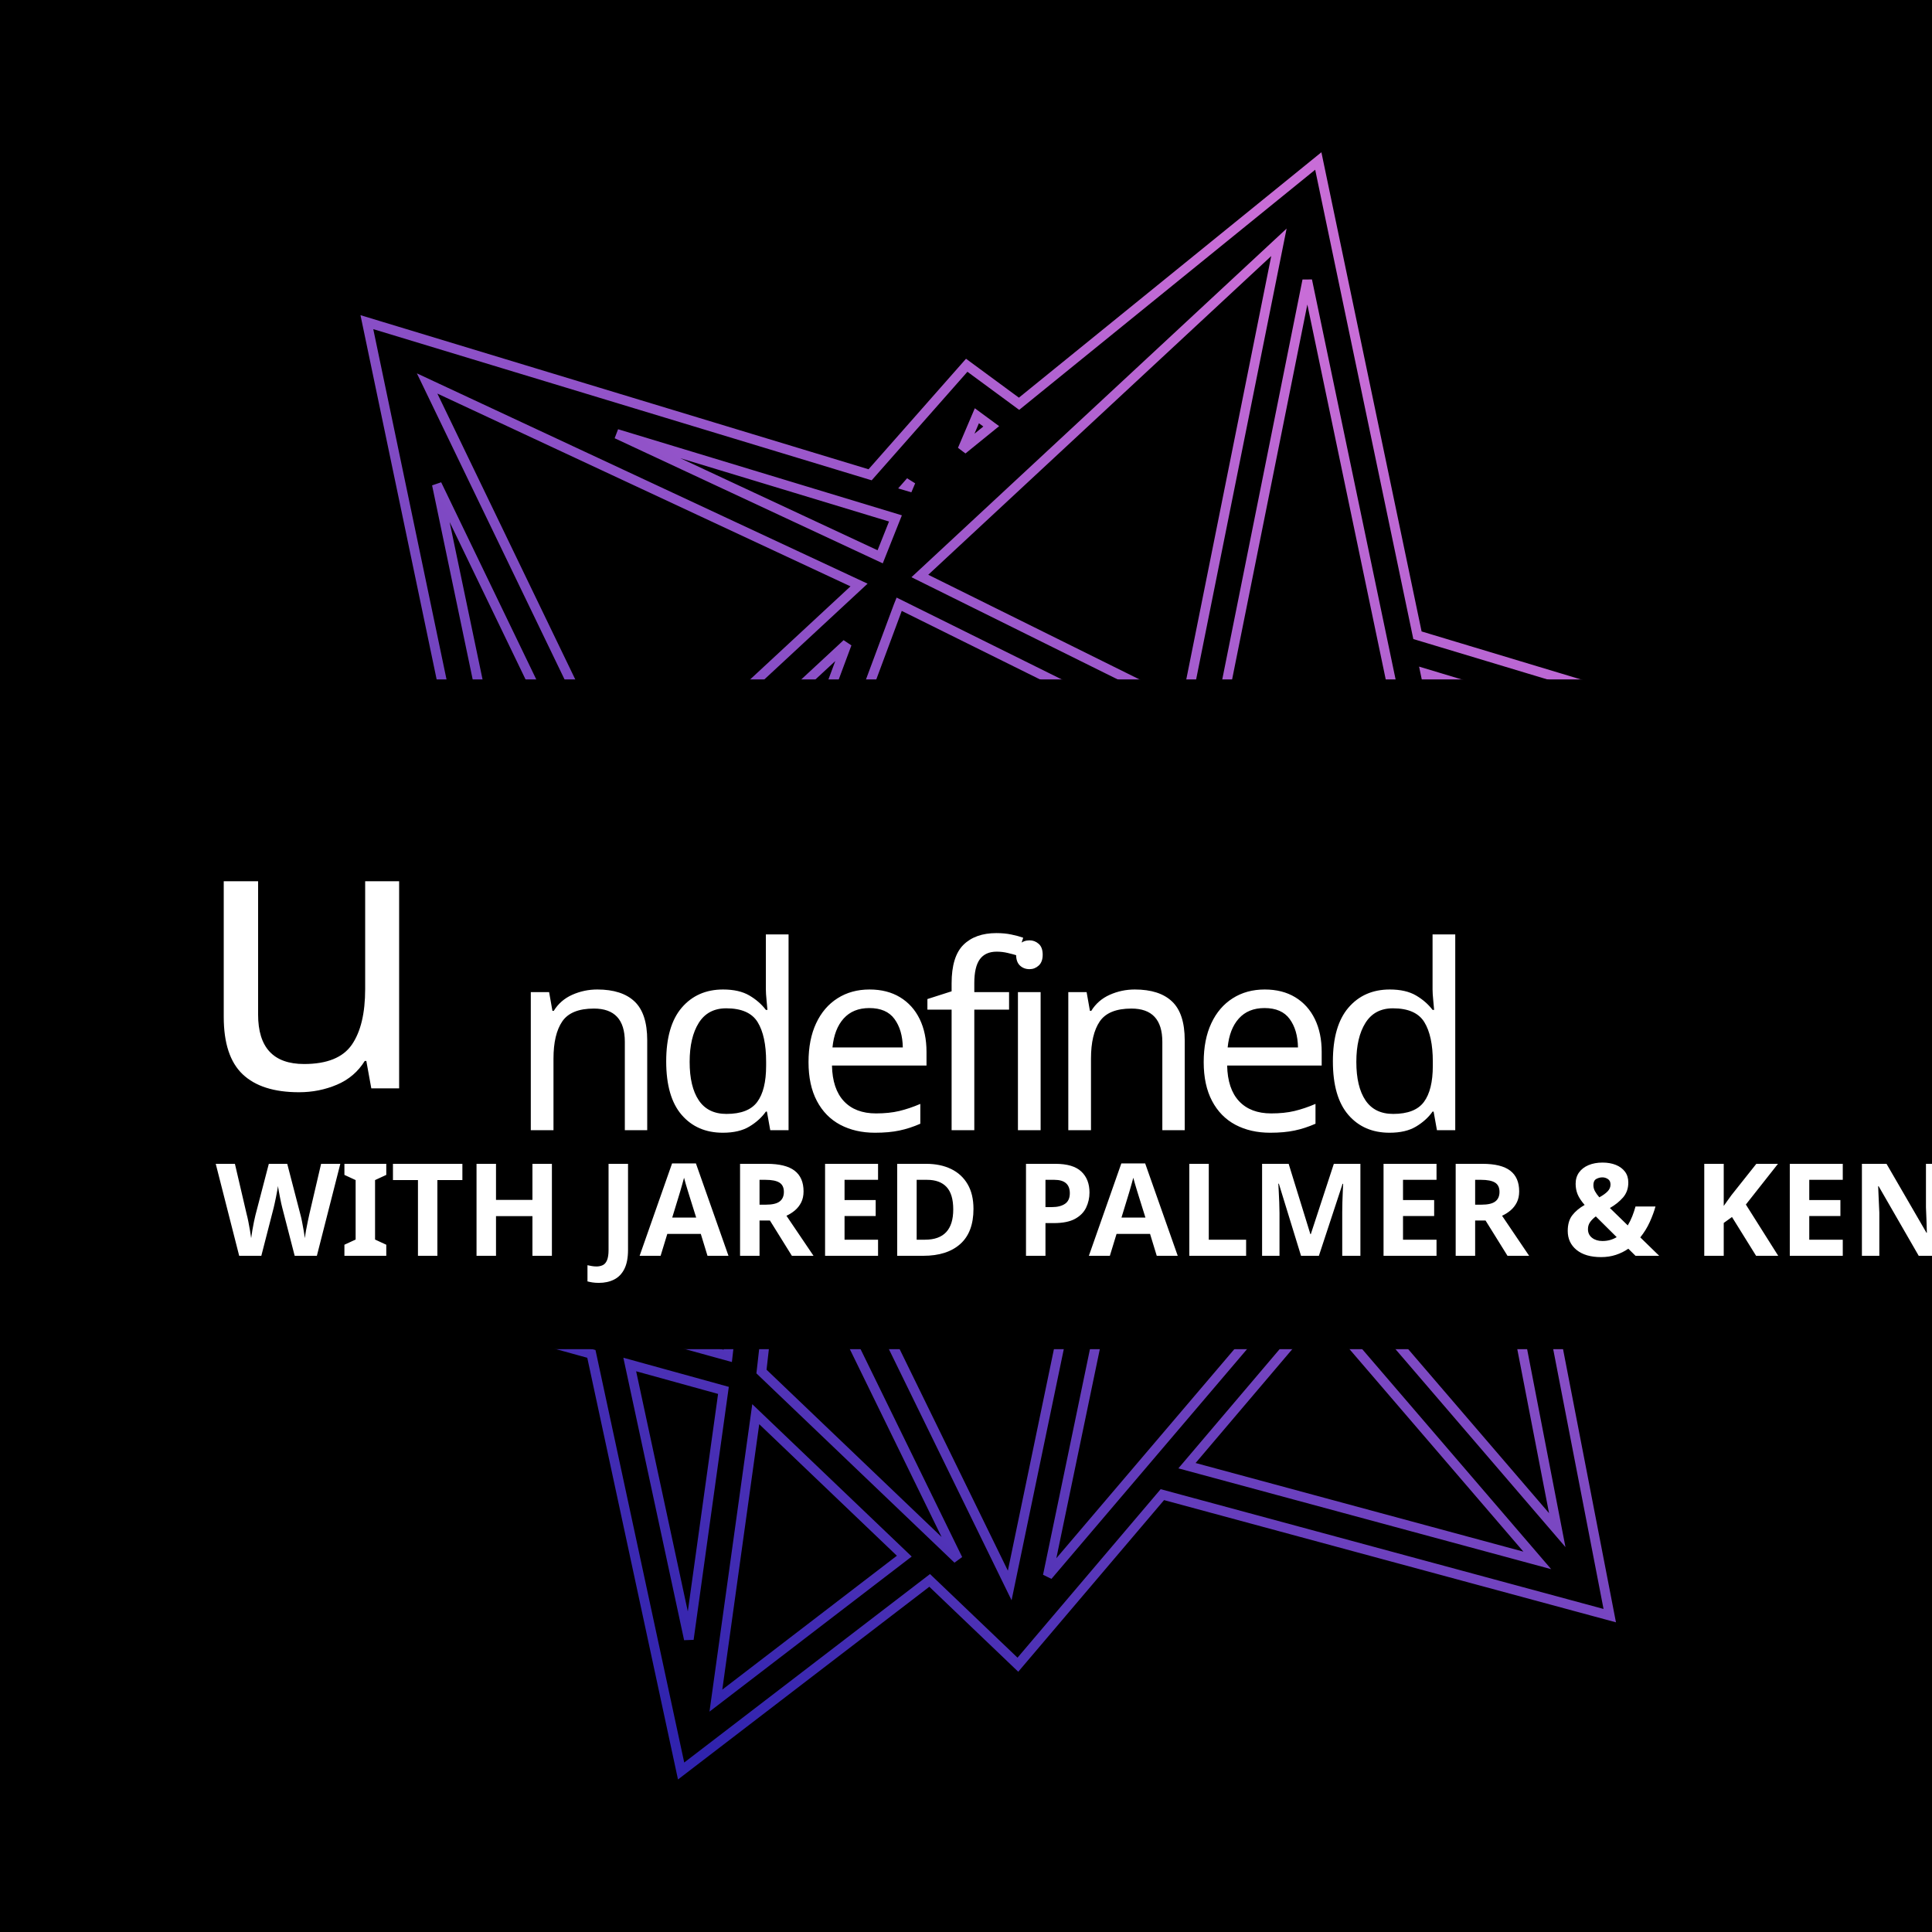
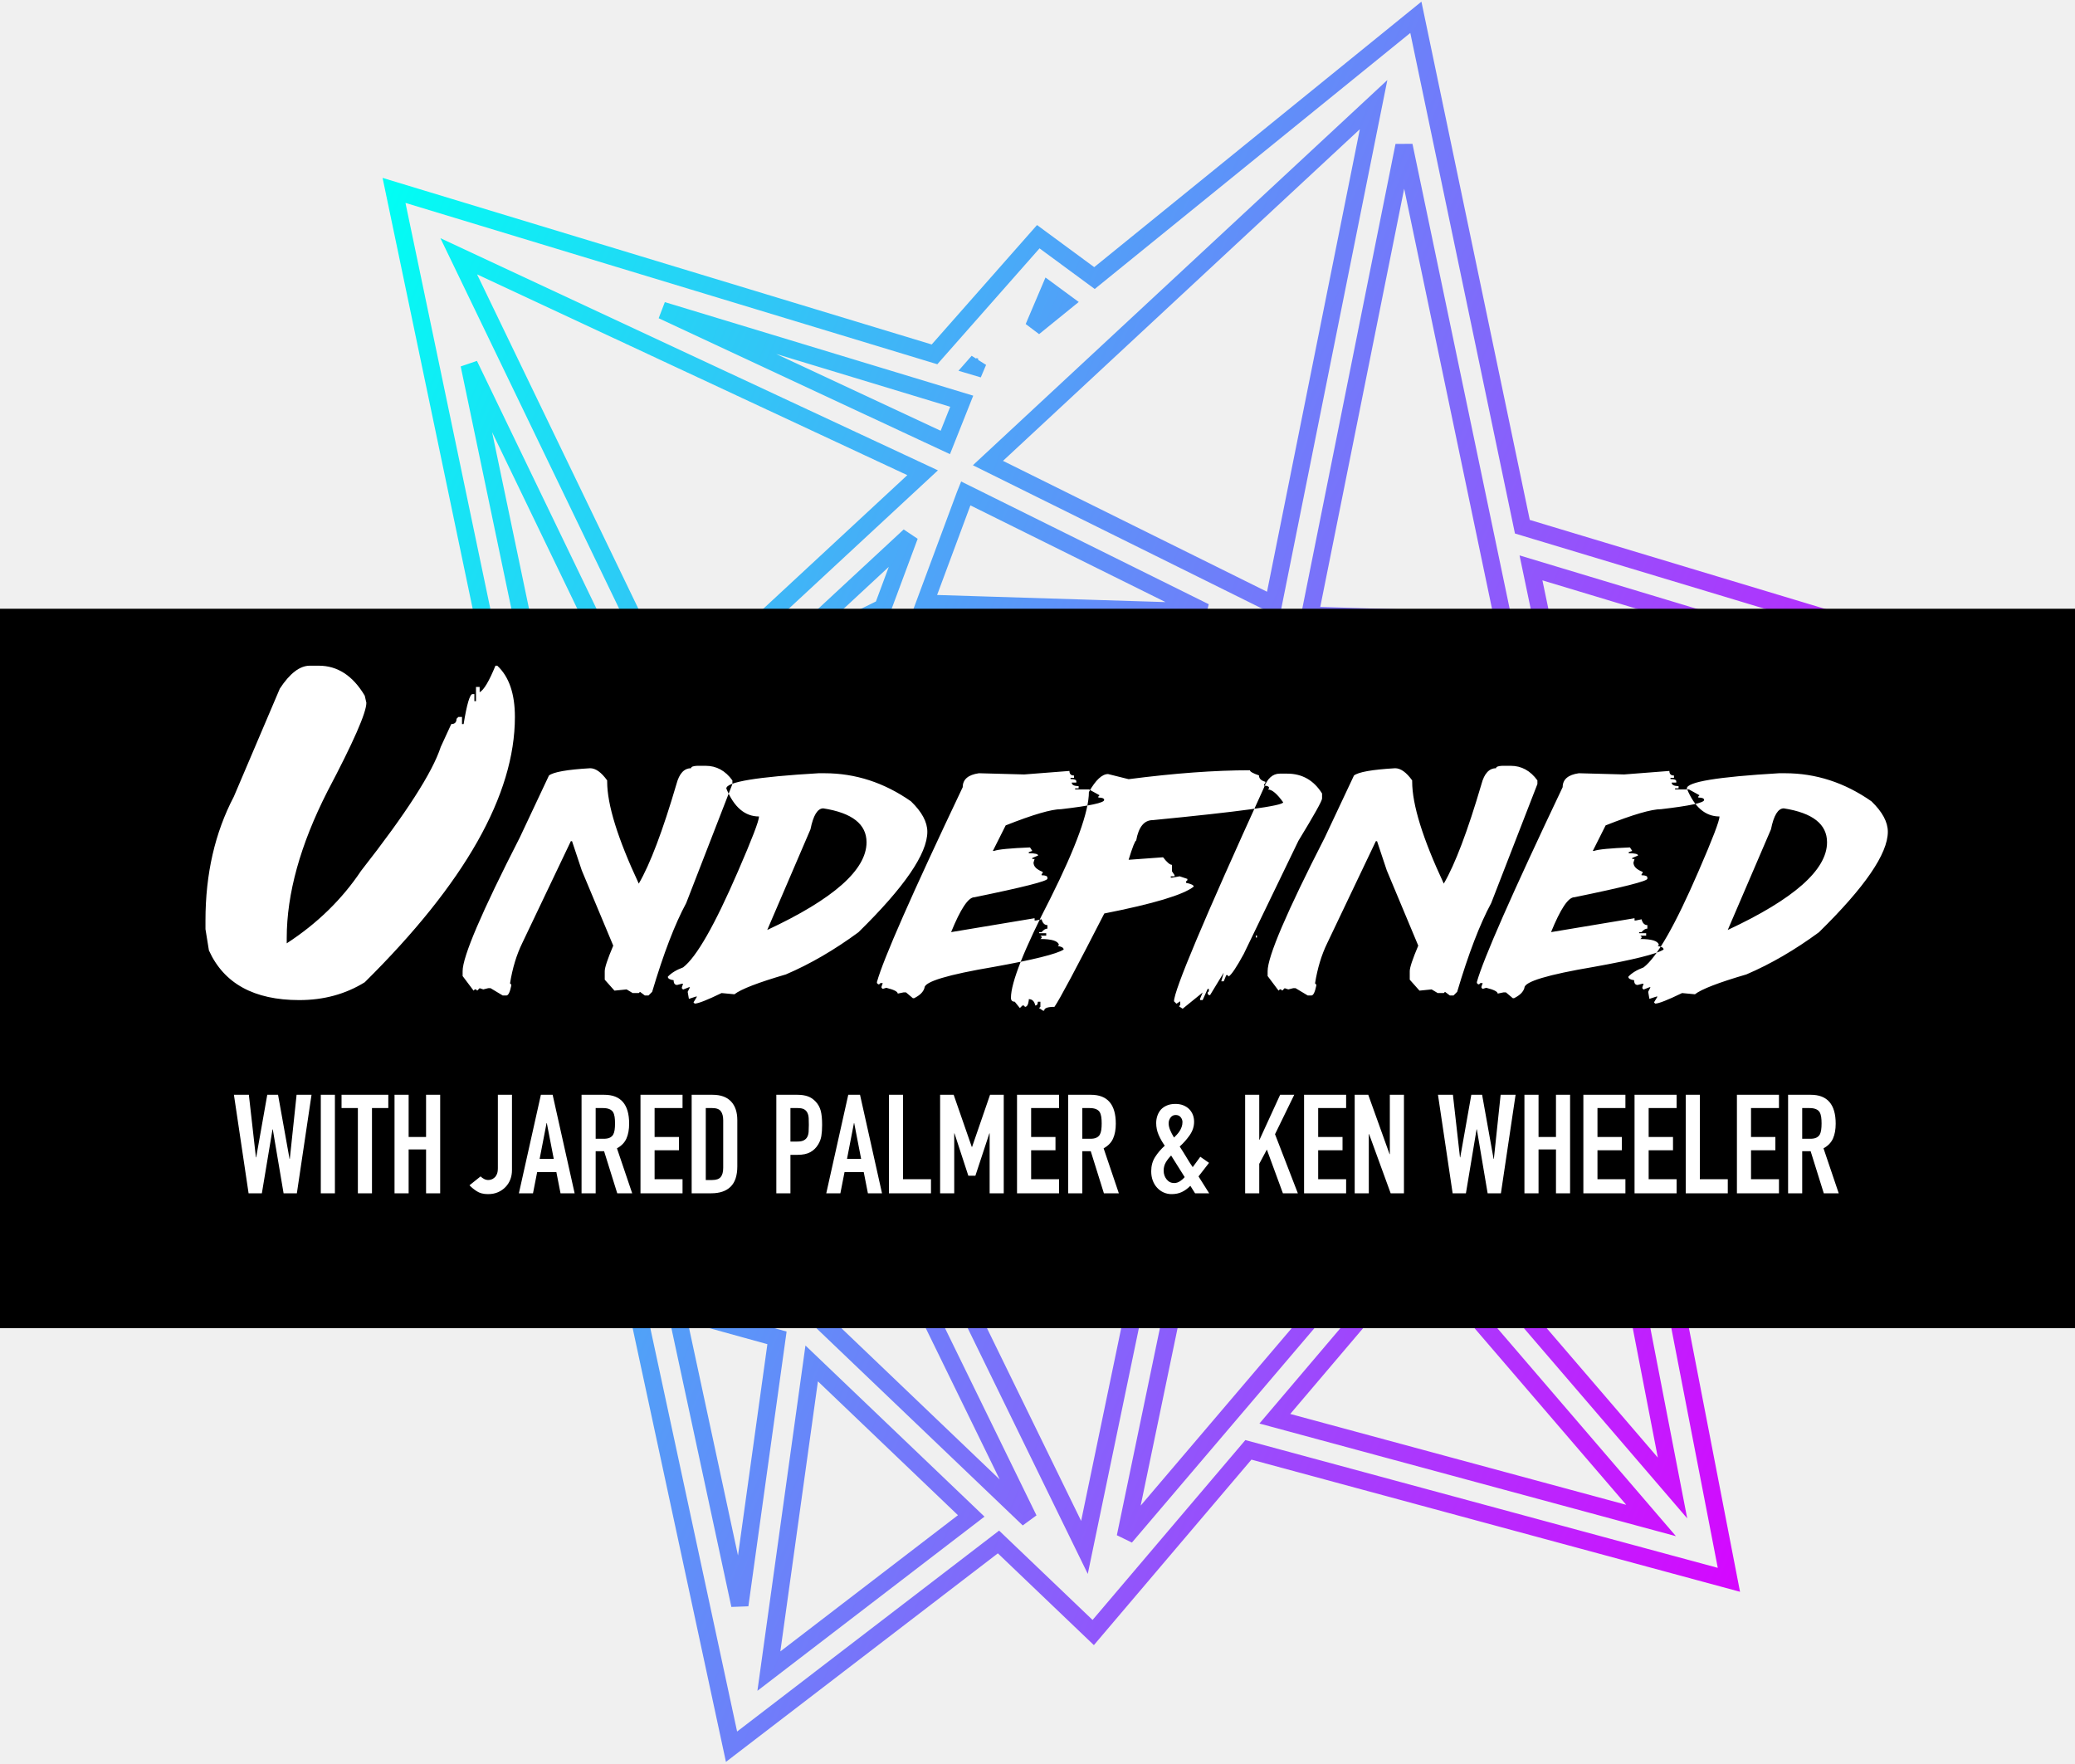
- <svg xmlns="http://www.w3.org/2000/svg" width="600px" height="600px" viewBox="0 0 600 600" version="1.1">
+ <svg xmlns="http://www.w3.org/2000/svg" width="600px" height="510px" viewBox="0 0 600 510" version="1.1">
  <defs>
-     <linearGradient x1="10.333%" y1="77.219%" x2="69.434%" y2="8.758%" id="linearGradient-1">
-       <stop stop-color="#3023AE" offset="0%" />
-       <stop stop-color="#C86DD7" offset="100%" />
+     <linearGradient x1="5.239%" y1="28.517%" x2="101.895%" y2="68.139%" id="linearGradient-1">
+       <stop stop-color="#00FFF4" offset="0%" />
+       <stop stop-color="#DB00FF" offset="100%" />
    </linearGradient>
  </defs>
-   <g id="final" stroke="none" stroke-width="1" fill="none" fill-rule="evenodd">
-     <rect fill="#000000" x="0" y="0" width="600" height="600" />
-     <g id="noun_1281796_cc" transform="translate(0, 50)">
-       <path d="M512.761,230.909 L550,180.36 L440.204,147.28 L409.406,0 L316.474,75.394 L300.224,63.434 L270.218,97.451 L113.935,50.047 L148.324,214.494 L99.641,255.604 L111.234,268.756 L50,333.551 L183.659,370.467 L211.525,500 L288.717,440.809 L316.113,466.992 L360.981,414.174 L499.923,451.749 L472.344,309.414 L544.74,256.836 L512.761,230.909 Z M410.932,340.721 L362.932,287.195 L515.164,265.021 L410.932,340.721 Z M279.04,138.131 L279.235,137.646 L348.408,171.93 L267.413,169.41 L279.04,138.131 Z M255.275,170.698 L223.927,186.159 L263.007,149.906 L255.275,170.698 Z M252.745,183.895 L236.632,284.675 L200.466,209.666 L252.745,183.895 Z M263.243,187.04 L342.012,279.707 L245.873,296.2 L263.243,187.04 Z M271.623,180.171 L365.622,182.869 L348.964,271.154 L271.623,180.171 Z M285.671,128.875 L397.182,25.252 L368.18,169.767 L285.671,128.875 Z M194.976,198.28 L132.647,69.088 L266.782,131.68 L194.976,198.28 Z M191.517,216.217 L231.235,298.603 L76.604,322.801 L191.517,216.217 Z M345.264,289.972 L313.578,442.381 L247.325,306.771 L345.264,289.972 Z M376.251,185.641 L517.843,253.853 L359.014,276.992 L376.251,185.641 Z M397.286,183.879 L439.343,185.256 L496.734,231.79 L397.286,183.879 Z M378.729,172.872 L405.976,37.095 L434.731,174.618 L378.729,172.872 Z M278.088,111 L273.344,122.92 L191.517,84.738 L278.088,111 Z M186.171,205.133 L160.777,219.747 L159.687,215.325 L135.658,100.428 L186.171,205.133 Z M233.047,309.113 L226.003,371.08 L85.329,332.229 L233.047,309.113 Z M242.61,321.965 L297.459,434.219 L236.483,375.942 L242.61,321.965 Z M355.406,295.012 L403.051,348.148 L325.394,439.365 L355.406,295.012 Z M457.177,185.841 L530.698,188.25 L504.317,224.062 L457.177,185.841 Z M500.738,176.675 L445.992,174.969 L442.693,159.184 L500.738,176.675 Z M298.887,89.662 L303.373,79.118 L307.836,82.402 L298.887,89.662 Z M282.832,99.519 L282.172,101.075 L281.61,100.908 L282.832,99.519 Z M115.794,257.544 L128.735,250.234 L118.702,260.85 L115.794,257.544 Z M224.672,381.797 L213.923,459.064 L195.573,373.757 L224.672,381.797 Z M222.326,478.144 L234.705,389.19 L280.835,433.276 L222.326,478.144 Z M410.158,356.283 L477.42,434.598 L368.628,405.181 L410.158,356.283 Z M483.621,425.197 L418.051,348.845 L462.569,316.517 L483.621,425.197 Z" id="Shape" stroke="url(#linearGradient-1)" stroke-width="3" fill-rule="nonzero" />
-       <rect id="Rectangle" fill="#000000" x="0" y="161" width="600" height="208" />
-     </g>
-     <g id="Group" transform="translate(60, 229)" fill="#FFFFFF">
-       <text id="undefined" font-family="lazer84" font-size="120" font-weight="normal" line-spacing="100" letter-spacing="-5">
-         <tspan x="0" y="109">u</tspan>
-         <tspan x="98.047" y="121.984" font-size="80">ndefined</tspan>
-       </text>
-       <text id="with-Jared-Palmer-&amp;" font-family="DINCondensed-Bold, DIN Condensed" font-size="40" font-style="condensed" font-weight="bold">
-         <tspan x="7" y="161">WITH JARED PALMER &amp; KEN WHEELER</tspan>
-       </text>
+   <g id="Page-1" stroke="none" stroke-width="1" fill="none" fill-rule="evenodd">
+     <g id="final-copy" transform="translate(0, -45)">
+       <g id="noun_1281796_cc" transform="translate(0, 50)">
+         <path d="M512.761,230.909 L550,180.36 L440.204,147.28 L409.406,0 L316.474,75.394 L300.224,63.434 L270.218,97.451 L113.935,50.047 L148.324,214.494 L99.641,255.604 L111.234,268.756 L50,333.551 L183.659,370.467 L211.525,500 L288.717,440.809 L316.113,466.992 L360.981,414.174 L499.923,451.749 L472.344,309.414 L544.74,256.836 L512.761,230.909 Z M410.932,340.721 L362.932,287.195 L515.164,265.021 L410.932,340.721 Z M279.04,138.131 L279.235,137.646 L348.408,171.93 L267.413,169.41 L279.04,138.131 Z M255.275,170.698 L223.927,186.159 L263.007,149.906 L255.275,170.698 Z M252.745,183.895 L236.632,284.675 L200.466,209.666 L252.745,183.895 Z M263.243,187.04 L342.012,279.707 L245.873,296.2 L263.243,187.04 Z M271.623,180.171 L365.622,182.869 L348.964,271.154 L271.623,180.171 Z M285.671,128.875 L397.182,25.252 L368.18,169.767 L285.671,128.875 Z M194.976,198.28 L132.647,69.088 L266.782,131.68 L194.976,198.28 Z M191.517,216.217 L231.235,298.603 L76.604,322.801 L191.517,216.217 Z M345.264,289.972 L313.578,442.381 L247.325,306.771 L345.264,289.972 Z M376.251,185.641 L517.843,253.853 L359.014,276.992 L376.251,185.641 Z M397.286,183.879 L439.343,185.256 L496.734,231.79 L397.286,183.879 Z M378.729,172.872 L405.976,37.095 L434.731,174.618 L378.729,172.872 Z M278.088,111 L273.344,122.92 L191.517,84.738 L278.088,111 Z M186.171,205.133 L160.777,219.747 L159.687,215.325 L135.658,100.428 L186.171,205.133 Z M233.047,309.113 L226.003,371.08 L85.329,332.229 L233.047,309.113 Z M242.61,321.965 L297.459,434.219 L236.483,375.942 L242.61,321.965 Z M355.406,295.012 L403.051,348.148 L325.394,439.365 L355.406,295.012 Z M457.177,185.841 L530.698,188.25 L504.317,224.062 L457.177,185.841 Z M500.738,176.675 L445.992,174.969 L442.693,159.184 L500.738,176.675 Z M298.887,89.662 L303.373,79.118 L307.836,82.402 L298.887,89.662 Z M282.832,99.519 L282.172,101.075 L281.61,100.908 L282.832,99.519 Z M115.794,257.544 L128.735,250.234 L118.702,260.85 L115.794,257.544 Z M224.672,381.797 L213.923,459.064 L195.573,373.757 L224.672,381.797 Z M222.326,478.144 L234.705,389.19 L280.835,433.276 L222.326,478.144 Z M410.158,356.283 L477.42,434.598 L368.628,405.181 L410.158,356.283 Z M483.621,425.197 L418.051,348.845 L462.569,316.517 L483.621,425.197 Z" id="Shape" stroke="url(#linearGradient-1)" stroke-width="5" fill-rule="nonzero" />
+         <rect id="Rectangle" fill="#000000" x="0" y="171" width="600" height="208" />
+         <path d="M89.59,187.461 L92.168,187.461 C97.598,187.461 102.031,190.352 105.469,196.133 L105.938,198.184 C105.938,201.035 102.188,209.57 94.688,223.789 C86.836,239.219 82.91,253.359 82.91,266.211 L82.91,267.734 C91.738,261.992 98.906,255 104.414,246.758 C117.383,230.234 125.059,218.301 127.441,210.957 L130.488,204.336 C131.504,204.336 132.012,203.828 132.012,202.812 L132.539,202.285 L133.594,202.285 L133.594,204.336 L134.062,204.336 C135,198.555 135.859,195.664 136.641,195.664 L137.168,195.664 L137.168,197.715 L137.637,197.715 L137.637,193.613 L138.691,193.613 L138.691,195.137 C139.902,194.512 141.426,191.953 143.262,187.461 L143.789,187.461 C147.188,190.625 148.887,195.566 148.887,202.285 C148.887,224.785 134.414,250.351 105.469,278.984 C99.922,282.422 93.613,284.141 86.543,284.141 C73.457,284.141 64.746,279.356 60.41,269.785 L59.414,263.633 L59.414,261.113 C59.414,247.676 62.148,235.742 67.617,225.312 L80.918,194.082 C83.809,189.668 86.699,187.461 89.59,187.461 Z M201.582,216.406 L204.043,216.406 C207.168,216.406 209.746,217.812 211.777,220.625 L211.777,221.68 L198.418,256.094 C195.137,262.161 191.855,270.716 188.574,281.758 L187.52,282.812 L186.465,282.812 L185.059,281.758 L184.707,282.109 L182.949,282.109 L181.191,281.055 L177.676,281.406 L174.863,278.242 L174.863,275.781 C174.863,274.74 175.684,272.279 177.324,268.398 L168.223,246.641 L165.41,238.203 L165.059,238.203 L150.996,267.695 C149.355,271.055 148.184,274.922 147.48,279.297 L147.832,279.648 L147.832,280 C147.441,281.875 146.973,282.812 146.426,282.812 L145.371,282.812 L141.855,280.703 L141.152,280.703 L139.746,281.055 L138.691,280.703 L137.988,281.406 L137.637,281.055 L137.285,281.055 L136.934,281.406 L133.77,277.188 L133.77,275.781 C133.77,271.562 139.277,258.685 150.293,237.148 L158.73,219.219 C160.007,218.203 163.978,217.5 170.645,217.109 C172.233,217.109 173.874,218.281 175.566,220.625 L175.566,220.977 C175.566,227.617 178.613,237.448 184.707,250.469 C187.988,244.844 191.621,235.247 195.605,221.68 C196.413,218.633 197.819,217.109 199.824,217.109 C199.824,216.693 200.41,216.458 201.582,216.406 Z M236.699,218.555 L238.418,218.555 C247.35,218.555 255.684,221.263 263.418,226.68 C266.569,229.727 268.145,232.656 268.145,235.469 C268.145,241.823 261.504,251.51 248.223,264.531 C241.243,269.661 234.251,273.724 227.246,276.719 C219.225,279.063 214.264,280.977 212.363,282.461 L208.652,282.109 C204.46,284.141 201.868,285.156 200.879,285.156 L200.527,284.805 L201.543,283.125 L201.23,283.125 L199.199,283.789 L198.848,281.758 L199.512,280.43 L199.199,280.43 L197.52,281.094 L197.168,280.742 L197.168,280.43 L197.52,279.414 L197.168,279.414 L195.801,279.766 C195.124,279.766 194.785,279.31 194.785,278.398 C193.665,278.242 193.105,277.904 193.105,277.383 C194.095,276.315 195.566,275.417 197.52,274.688 C201.374,271.745 206.66,262.5 213.379,246.953 C217.441,237.604 219.473,232.305 219.473,231.055 C215.384,231.055 212.233,228.359 210.02,222.969 C210.02,221.068 218.913,219.596 236.699,218.555 Z M221.855,263.867 C240.996,254.935 250.566,246.484 250.566,238.516 C250.566,233.281 246.4,230.013 238.066,228.711 C236.4,228.711 235.163,230.729 234.355,234.766 L221.855,263.867 Z M309.238,217.891 C309.238,218.776 309.681,219.219 310.566,219.219 L310.566,219.883 L309.551,219.883 L309.551,220.234 C310.671,220.234 311.23,220.456 311.23,220.898 L311.23,221.25 L309.902,221.25 C309.902,221.927 310.566,222.266 311.895,222.266 L311.895,222.93 L310.879,222.93 L310.879,223.242 L314.902,223.242 L317.949,224.922 L317.598,225.273 L317.598,225.586 C318.717,225.586 319.277,225.82 319.277,226.289 C319.277,227.096 315.137,227.982 306.855,228.945 C304.043,228.945 298.691,230.508 290.801,233.633 L287.09,241.016 L287.441,241.016 C288.639,240.573 292.103,240.234 297.832,240 L298.496,241.016 L297.48,241.367 L297.48,241.68 C299.277,241.68 300.176,241.901 300.176,242.344 L298.496,243.047 L298.496,243.359 L299.16,243.359 L298.848,244.375 C298.848,245.495 299.733,246.393 301.504,247.07 L301.504,247.383 L301.191,247.734 L301.191,248.047 C302.311,248.047 302.871,248.281 302.871,248.75 L302.871,249.062 C302.871,249.74 295.827,251.523 281.738,254.414 C279.993,254.414 277.754,257.773 275.02,264.492 L299.16,260.469 L299.16,261.133 L299.512,261.133 L301.191,260.781 C301.478,261.901 302.038,262.461 302.871,262.461 L302.871,263.477 C302.324,263.477 301.764,263.815 301.191,264.492 L300.488,264.492 L300.488,264.805 L302.52,264.805 L302.52,265.508 L300.84,265.508 L301.191,265.82 L301.191,266.172 L300.84,266.484 C304.147,266.484 305.931,267.044 306.191,268.164 L305.879,268.516 C306.999,268.672 307.559,269.01 307.559,269.531 C305.579,270.807 298.874,272.474 287.441,274.531 C274.03,276.797 267.324,278.815 267.324,280.586 C267.012,281.758 266.009,282.76 264.316,283.594 L263.965,283.594 L261.973,281.914 L261.27,281.914 L259.59,282.266 C259.59,281.693 258.483,281.133 256.27,280.586 L255.254,280.898 L254.902,280.586 L254.902,280.234 L255.254,279.219 L254.59,279.219 L254.238,279.57 L253.926,279.57 L253.574,279.219 L253.574,278.906 C255.423,272.266 263.691,253.49 278.379,222.578 C278.379,220.339 279.941,218.997 283.066,218.555 L296.152,218.906 L309.238,217.891 Z M361.426,217.695 C361.426,218.086 362.298,218.581 364.043,219.18 C364.043,220.091 364.655,220.703 365.879,221.016 L365.879,221.406 L365.527,221.758 L365.527,222.148 C366.491,222.148 366.973,222.396 366.973,222.891 L366.621,223.242 C367.793,223.242 369.264,224.479 371.035,226.953 C371.035,227.943 358.47,229.661 333.34,232.109 C330.84,232.109 329.238,234.076 328.535,238.008 C328.223,238.008 327.493,239.857 326.348,243.555 L326.699,243.555 L336.309,242.852 C337.428,244.31 338.288,245.039 338.887,245.039 L338.887,246.914 L339.629,248.008 L339.629,248.359 L338.535,248.359 L338.535,248.75 L338.887,248.75 L341.113,248.359 L343.34,249.102 L343.34,249.492 L342.949,249.844 L342.949,250.234 C344.434,250.547 345.176,250.911 345.176,251.328 C342.207,253.698 333.587,256.289 319.316,259.102 C311.165,275.013 306.361,284.01 304.902,286.094 C302.923,286.094 301.934,286.458 301.934,287.188 L301.582,287.188 L300.449,286.445 L300.84,286.094 L300.84,284.609 L300.098,284.609 C300.098,285.339 299.85,285.703 299.355,285.703 C299.095,284.479 298.47,283.867 297.48,283.867 L297.48,284.219 C297.324,285.469 296.96,286.094 296.387,286.094 L296.035,285.703 L295.645,285.703 L294.902,286.445 L293.418,284.609 C292.689,284.609 292.324,284.232 292.324,283.477 C292.324,279.049 296.139,269.44 303.77,254.648 C311.165,239.857 314.863,229.635 314.863,223.984 C316.816,220.521 318.665,218.789 320.41,218.789 L326.348,220.273 C339.603,218.555 351.296,217.695 361.426,217.695 Z M370.059,218.672 L372.207,218.672 C376.53,218.672 379.889,220.586 382.285,224.414 L382.285,225.859 C382.285,226.536 380.007,230.612 375.449,238.086 L359.629,270.82 C357.572,274.596 356.126,276.758 355.293,277.305 L354.941,276.914 L354.59,276.914 L353.848,278.711 L353.145,278.711 L353.848,276.211 L349.902,282.695 L349.551,282.695 L349.199,282.344 L349.199,281.953 L349.551,281.602 L349.551,280.898 L349.199,280.898 L347.754,284.141 L347.012,284.141 L347.012,283.75 L347.754,281.953 L341.973,286.641 L340.918,285.938 L341.27,285.547 L341.27,284.492 L340.176,285.195 L339.473,284.492 C339.473,281.341 348.105,260.834 365.371,222.969 C366.413,220.104 367.975,218.672 370.059,218.672 Z M363.457,265.469 L363.457,266.055 L363.145,266.055 L363.145,265.469 L363.457,265.469 Z M434.355,216.406 L436.816,216.406 C439.941,216.406 442.52,217.812 444.551,220.625 L444.551,221.68 L431.191,256.094 C427.91,262.161 424.629,270.716 421.348,281.758 L420.293,282.812 L419.238,282.812 L417.832,281.758 L417.48,282.109 L415.723,282.109 L413.965,281.055 L410.449,281.406 L407.637,278.242 L407.637,275.781 C407.637,274.74 408.457,272.279 410.098,268.398 L400.996,246.641 L398.184,238.203 L397.832,238.203 L383.77,267.695 C382.129,271.055 380.957,274.922 380.254,279.297 L380.605,279.648 L380.605,280 C380.215,281.875 379.746,282.812 379.199,282.812 L378.145,282.812 L374.629,280.703 L373.926,280.703 L372.52,281.055 L371.465,280.703 L370.762,281.406 L370.41,281.055 L370.059,281.055 L369.707,281.406 L366.543,277.188 L366.543,275.781 C366.543,271.562 372.051,258.685 383.066,237.148 L391.504,219.219 C392.78,218.203 396.751,217.5 403.418,217.109 C405.007,217.109 406.647,218.281 408.34,220.625 L408.34,220.977 C408.34,227.617 411.387,237.448 417.48,250.469 C420.762,244.844 424.395,235.247 428.379,221.68 C429.186,218.633 430.592,217.109 432.598,217.109 C432.598,216.693 433.184,216.458 434.355,216.406 Z M482.715,217.891 C482.715,218.776 483.158,219.219 484.043,219.219 L484.043,219.883 L483.027,219.883 L483.027,220.234 C484.147,220.234 484.707,220.456 484.707,220.898 L484.707,221.25 L483.379,221.25 C483.379,221.927 484.043,222.266 485.371,222.266 L485.371,222.93 L484.355,222.93 L484.355,223.242 L488.379,223.242 L491.426,224.922 L491.074,225.273 L491.074,225.586 C492.194,225.586 492.754,225.82 492.754,226.289 C492.754,227.096 488.613,227.982 480.332,228.945 C477.52,228.945 472.168,230.508 464.277,233.633 L460.566,241.016 L460.918,241.016 C462.116,240.573 465.579,240.234 471.309,240 L471.973,241.016 L470.957,241.367 L470.957,241.68 C472.754,241.68 473.652,241.901 473.652,242.344 L471.973,243.047 L471.973,243.359 L472.637,243.359 L472.324,244.375 C472.324,245.495 473.21,246.393 474.98,247.07 L474.98,247.383 L474.668,247.734 L474.668,248.047 C475.788,248.047 476.348,248.281 476.348,248.75 L476.348,249.062 C476.348,249.74 469.303,251.523 455.215,254.414 C453.47,254.414 451.23,257.773 448.496,264.492 L472.637,260.469 L472.637,261.133 L472.988,261.133 L474.668,260.781 C474.954,261.901 475.514,262.461 476.348,262.461 L476.348,263.477 C475.801,263.477 475.241,263.815 474.668,264.492 L473.965,264.492 L473.965,264.805 L475.996,264.805 L475.996,265.508 L474.316,265.508 L474.668,265.82 L474.668,266.172 L474.316,266.484 C477.624,266.484 479.408,267.044 479.668,268.164 L479.355,268.516 C480.475,268.672 481.035,269.01 481.035,269.531 C479.056,270.807 472.35,272.474 460.918,274.531 C447.506,276.797 440.801,278.815 440.801,280.586 C440.488,281.758 439.486,282.76 437.793,283.594 L437.441,283.594 L435.449,281.914 L434.746,281.914 L433.066,282.266 C433.066,281.693 431.96,281.133 429.746,280.586 L428.73,280.898 L428.379,280.586 L428.379,280.234 L428.73,279.219 L428.066,279.219 L427.715,279.57 L427.402,279.57 L427.051,279.219 L427.051,278.906 C428.9,272.266 437.168,253.49 451.855,222.578 C451.855,220.339 453.418,218.997 456.543,218.555 L469.629,218.906 L482.715,217.891 Z M514.434,218.555 L516.152,218.555 C525.085,218.555 533.418,221.263 541.152,226.68 C544.303,229.727 545.879,232.656 545.879,235.469 C545.879,241.823 539.238,251.51 525.957,264.531 C518.978,269.661 511.986,273.724 504.98,276.719 C496.96,279.063 491.999,280.977 490.098,282.461 L486.387,282.109 C482.194,284.141 479.603,285.156 478.613,285.156 L478.262,284.805 L479.277,283.125 L478.965,283.125 L476.934,283.789 L476.582,281.758 L477.246,280.43 L476.934,280.43 L475.254,281.094 L474.902,280.742 L474.902,280.43 L475.254,279.414 L474.902,279.414 L473.535,279.766 C472.858,279.766 472.52,279.31 472.52,278.398 C471.4,278.242 470.84,277.904 470.84,277.383 C471.829,276.315 473.301,275.417 475.254,274.688 C479.108,271.745 484.394,262.5 491.113,246.953 C495.176,237.604 497.207,232.305 497.207,231.055 C493.118,231.055 489.967,228.359 487.754,222.969 C487.754,221.068 496.647,219.596 514.434,218.555 Z M499.59,263.867 C518.731,254.935 528.301,246.484 528.301,238.516 C528.301,233.281 524.134,230.013 515.801,228.711 C514.134,228.711 512.897,230.729 512.09,234.766 L499.59,263.867 Z" id="undefined" fill="#FFFFFF" />
+         <path d="M90.08,311.52 L85.84,340 L82,340 L78.88,321.52 L78.8,321.52 L75.72,340 L71.88,340 L67.64,311.52 L71.96,311.52 L74,329.6 L74.08,329.6 L77.28,311.52 L80.4,311.52 L83.72,330.04 L83.8,330.04 L85.76,311.52 L90.08,311.52 Z M92.76,340 L92.76,311.52 L96.84,311.52 L96.84,340 L92.76,340 Z M103.48,340 L103.48,315.36 L98.76,315.36 L98.76,311.52 L112.28,311.52 L112.28,315.36 L107.56,315.36 L107.56,340 L103.48,340 Z M114.08,340 L114.08,311.52 L118.16,311.52 L118.16,323.72 L123.2,323.72 L123.2,311.52 L127.28,311.52 L127.28,340 L123.2,340 L123.2,327.32 L118.16,327.32 L118.16,340 L114.08,340 Z M148.04,311.52 L148.04,333.28 C148.04,335.227 147.427,336.853 146.2,338.16 C145.587,338.8 144.86,339.307 144.02,339.68 C143.18,340.053 142.2,340.24 141.08,340.24 C139.773,340.24 138.687,339.953 137.82,339.38 C136.953,338.807 136.267,338.24 135.76,337.68 L138.96,335.12 C139.253,335.413 139.593,335.66 139.98,335.86 C140.367,336.06 140.773,336.16 141.2,336.16 C141.44,336.16 141.72,336.113 142.04,336.02 C142.36,335.927 142.667,335.747 142.96,335.48 C143.253,335.24 143.493,334.9 143.68,334.46 C143.867,334.02 143.96,333.44 143.96,332.72 L143.96,311.52 L148.04,311.52 Z M160.12,330.04 L158.12,319.72 L158.04,319.72 L156.04,330.04 L160.12,330.04 Z M150.04,340 L156.4,311.52 L159.8,311.52 L166.16,340 L162.08,340 L160.88,333.88 L155.32,333.88 L154.12,340 L150.04,340 Z M172.24,315.36 L172.24,324.24 L174.56,324.24 C175.28,324.24 175.853,324.14 176.28,323.94 C176.707,323.74 177.04,323.453 177.28,323.08 C177.493,322.707 177.64,322.247 177.72,321.7 C177.8,321.153 177.84,320.52 177.84,319.8 C177.84,319.08 177.8,318.447 177.72,317.9 C177.64,317.353 177.48,316.88 177.24,316.48 C176.733,315.733 175.773,315.36 174.36,315.36 L172.24,315.36 Z M168.16,340 L168.16,311.52 L174.72,311.52 C179.52,311.52 181.92,314.307 181.92,319.88 C181.92,321.56 181.66,322.987 181.14,324.16 C180.62,325.333 179.707,326.28 178.4,327 L182.8,340 L178.48,340 L174.68,327.84 L172.24,327.84 L172.24,340 L168.16,340 Z M185.2,340 L185.2,311.52 L197.36,311.52 L197.36,315.36 L189.28,315.36 L189.28,323.72 L196.32,323.72 L196.32,327.56 L189.28,327.56 L189.28,335.92 L197.36,335.92 L197.36,340 L185.2,340 Z M200,340 L200,311.52 L206.04,311.52 C208.387,311.52 210.167,312.16 211.38,313.44 C212.593,314.72 213.2,316.533 213.2,318.88 L213.2,332.2 C213.2,334.867 212.553,336.833 211.26,338.1 C209.967,339.367 208.107,340 205.68,340 L200,340 Z M204.08,315.36 L204.08,336.16 L205.96,336.16 C207.107,336.16 207.92,335.873 208.4,335.3 C208.88,334.727 209.12,333.827 209.12,332.6 L209.12,318.88 C209.12,317.76 208.893,316.893 208.44,316.28 C207.987,315.667 207.16,315.36 205.96,315.36 L204.08,315.36 Z M224.48,340 L224.48,311.52 L230.6,311.52 C231.72,311.52 232.707,311.667 233.56,311.96 C234.413,312.253 235.187,312.773 235.88,313.52 C236.573,314.267 237.053,315.14 237.32,316.14 C237.587,317.14 237.72,318.493 237.72,320.2 C237.72,321.48 237.647,322.56 237.5,323.44 C237.353,324.32 237.04,325.147 236.56,325.92 C236,326.853 235.253,327.58 234.32,328.1 C233.387,328.62 232.16,328.88 230.64,328.88 L228.56,328.88 L228.56,340 L224.48,340 Z M228.56,315.36 L228.56,325.04 L230.52,325.04 C231.347,325.04 231.987,324.92 232.44,324.68 C232.893,324.44 233.227,324.107 233.44,323.68 C233.653,323.28 233.78,322.787 233.82,322.2 C233.86,321.613 233.88,320.96 233.88,320.24 C233.88,319.573 233.867,318.94 233.84,318.34 C233.813,317.74 233.693,317.213 233.48,316.76 C233.267,316.307 232.947,315.96 232.52,315.72 C232.093,315.48 231.48,315.36 230.68,315.36 L228.56,315.36 Z M249,330.04 L247,319.72 L246.92,319.72 L244.92,330.04 L249,330.04 Z M238.92,340 L245.28,311.52 L248.68,311.52 L255.04,340 L250.96,340 L249.76,333.88 L244.2,333.88 L243,340 L238.92,340 Z M257.04,340 L257.04,311.52 L261.12,311.52 L261.12,335.92 L269.2,335.92 L269.2,340 L257.04,340 Z M271.84,340 L271.84,311.52 L275.76,311.52 L281,326.6 L281.08,326.6 L286.28,311.52 L290.24,311.52 L290.24,340 L286.16,340 L286.16,322.68 L286.08,322.68 L282.04,334.92 L280,334.92 L276,322.68 L275.92,322.68 L275.92,340 L271.84,340 Z M294.08,340 L294.08,311.52 L306.24,311.52 L306.24,315.36 L298.16,315.36 L298.16,323.72 L305.2,323.72 L305.2,327.56 L298.16,327.56 L298.16,335.92 L306.24,335.92 L306.24,340 L294.08,340 Z M312.96,315.36 L312.96,324.24 L315.28,324.24 C316,324.24 316.573,324.14 317,323.94 C317.427,323.74 317.76,323.453 318,323.08 C318.213,322.707 318.36,322.247 318.44,321.7 C318.52,321.153 318.56,320.52 318.56,319.8 C318.56,319.08 318.52,318.447 318.44,317.9 C318.36,317.353 318.2,316.88 317.96,316.48 C317.453,315.733 316.493,315.36 315.08,315.36 L312.96,315.36 Z M308.88,340 L308.88,311.52 L315.44,311.52 C320.24,311.52 322.64,314.307 322.64,319.88 C322.64,321.56 322.38,322.987 321.86,324.16 C321.34,325.333 320.427,326.28 319.12,327 L323.52,340 L319.2,340 L315.4,327.84 L312.96,327.84 L312.96,340 L308.88,340 Z M345.56,340 L344.2,337.84 C343.4,338.64 342.573,339.24 341.72,339.64 C340.867,340.04 339.88,340.24 338.76,340.24 C337.96,340.24 337.2,340.08 336.48,339.76 C335.76,339.44 335.133,338.987 334.6,338.4 C334.067,337.84 333.647,337.153 333.34,336.34 C333.033,335.527 332.88,334.627 332.88,333.64 C332.88,332.067 333.253,330.693 334,329.52 C334.747,328.347 335.68,327.253 336.8,326.24 C336.08,325.227 335.487,324.18 335.02,323.1 C334.553,322.02 334.32,320.88 334.32,319.68 C334.32,318.933 334.44,318.22 334.68,317.54 C334.92,316.86 335.267,316.267 335.72,315.76 C336.173,315.28 336.747,314.893 337.44,314.6 C338.133,314.307 338.947,314.16 339.88,314.16 C340.76,314.16 341.533,314.3 342.2,314.58 C342.867,314.86 343.427,315.227 343.88,315.68 C344.813,316.667 345.28,317.88 345.28,319.32 C345.28,320.68 344.867,321.96 344.04,323.16 C343.213,324.36 342.24,325.467 341.12,326.48 C341.387,326.853 341.66,327.28 341.94,327.76 C342.22,328.24 342.533,328.747 342.88,329.28 C343.547,330.427 344.213,331.48 344.88,332.44 L347.08,329.44 L349.6,331.2 L346.56,335.12 L349.64,340 L345.56,340 Z M336.48,333.44 C336.48,334.427 336.767,335.273 337.34,335.98 C337.913,336.687 338.64,337.04 339.52,337.04 C340.133,337.04 340.72,336.847 341.28,336.46 C341.84,336.073 342.267,335.693 342.56,335.32 L338.64,329.08 C338.027,329.693 337.513,330.353 337.1,331.06 C336.687,331.767 336.48,332.56 336.48,333.44 Z M337.92,319.76 C337.92,320.373 338.067,321.033 338.36,321.74 C338.653,322.447 339.027,323.16 339.48,323.88 C339.72,323.64 339.987,323.367 340.28,323.06 C340.573,322.753 340.84,322.413 341.08,322.04 C341.32,321.667 341.52,321.26 341.68,320.82 C341.84,320.38 341.92,319.907 341.92,319.4 C341.92,318.893 341.747,318.427 341.4,318 C341.053,317.573 340.573,317.36 339.96,317.36 C339.347,317.36 338.853,317.607 338.48,318.1 C338.107,318.593 337.92,319.147 337.92,319.76 Z M360.04,340 L360.04,311.52 L364.12,311.52 L364.12,324.52 L364.2,324.52 L370.16,311.52 L374.24,311.52 L368.68,322.92 L375.28,340 L370.96,340 L366.32,327.36 L364.12,331.48 L364.12,340 L360.04,340 Z M377.08,340 L377.08,311.52 L389.24,311.52 L389.24,315.36 L381.16,315.36 L381.16,323.72 L388.2,323.72 L388.2,327.56 L381.16,327.56 L381.16,335.92 L389.24,335.92 L389.24,340 L377.08,340 Z M391.72,340 L391.72,311.52 L395.64,311.52 L401.8,328.68 L401.88,328.68 L401.88,311.52 L405.96,311.52 L405.96,340 L402.12,340 L395.88,322.88 L395.8,322.88 L395.8,340 L391.72,340 Z M438.24,311.52 L434,340 L430.16,340 L427.04,321.52 L426.96,321.52 L423.88,340 L420.04,340 L415.8,311.52 L420.12,311.52 L422.16,329.6 L422.24,329.6 L425.44,311.52 L428.56,311.52 L431.88,330.04 L431.96,330.04 L433.92,311.52 L438.24,311.52 Z M440.8,340 L440.8,311.52 L444.88,311.52 L444.88,323.72 L449.92,323.72 L449.92,311.52 L454,311.52 L454,340 L449.92,340 L449.92,327.32 L444.88,327.32 L444.88,340 L440.8,340 Z M457.84,340 L457.84,311.52 L470,311.52 L470,315.36 L461.92,315.36 L461.92,323.72 L468.96,323.72 L468.96,327.56 L461.92,327.56 L461.92,335.92 L470,335.92 L470,340 L457.84,340 Z M472.64,340 L472.64,311.52 L484.8,311.52 L484.8,315.36 L476.72,315.36 L476.72,323.72 L483.76,323.72 L483.76,327.56 L476.72,327.56 L476.72,335.92 L484.8,335.92 L484.8,340 L472.64,340 Z M487.44,340 L487.44,311.52 L491.52,311.52 L491.52,335.92 L499.6,335.92 L499.6,340 L487.44,340 Z M502.24,340 L502.24,311.52 L514.4,311.52 L514.4,315.36 L506.32,315.36 L506.32,323.72 L513.36,323.72 L513.36,327.56 L506.32,327.56 L506.32,335.92 L514.4,335.92 L514.4,340 L502.24,340 Z M521.12,315.36 L521.12,324.24 L523.44,324.24 C524.16,324.24 524.733,324.14 525.16,323.94 C525.587,323.74 525.92,323.453 526.16,323.08 C526.373,322.707 526.52,322.247 526.6,321.7 C526.68,321.153 526.72,320.52 526.72,319.8 C526.72,319.08 526.68,318.447 526.6,317.9 C526.52,317.353 526.36,316.88 526.12,316.48 C525.613,315.733 524.653,315.36 523.24,315.36 L521.12,315.36 Z M517.04,340 L517.04,311.52 L523.6,311.52 C528.4,311.52 530.8,314.307 530.8,319.88 C530.8,321.56 530.54,322.987 530.02,324.16 C529.5,325.333 528.587,326.28 527.28,327 L531.68,340 L527.36,340 L523.56,327.84 L521.12,327.84 L521.12,340 L517.04,340 Z" id="with-Jared-Palmer-&amp;" fill="#FFFFFF" />
+       </g>
    </g>
  </g>
</svg>
